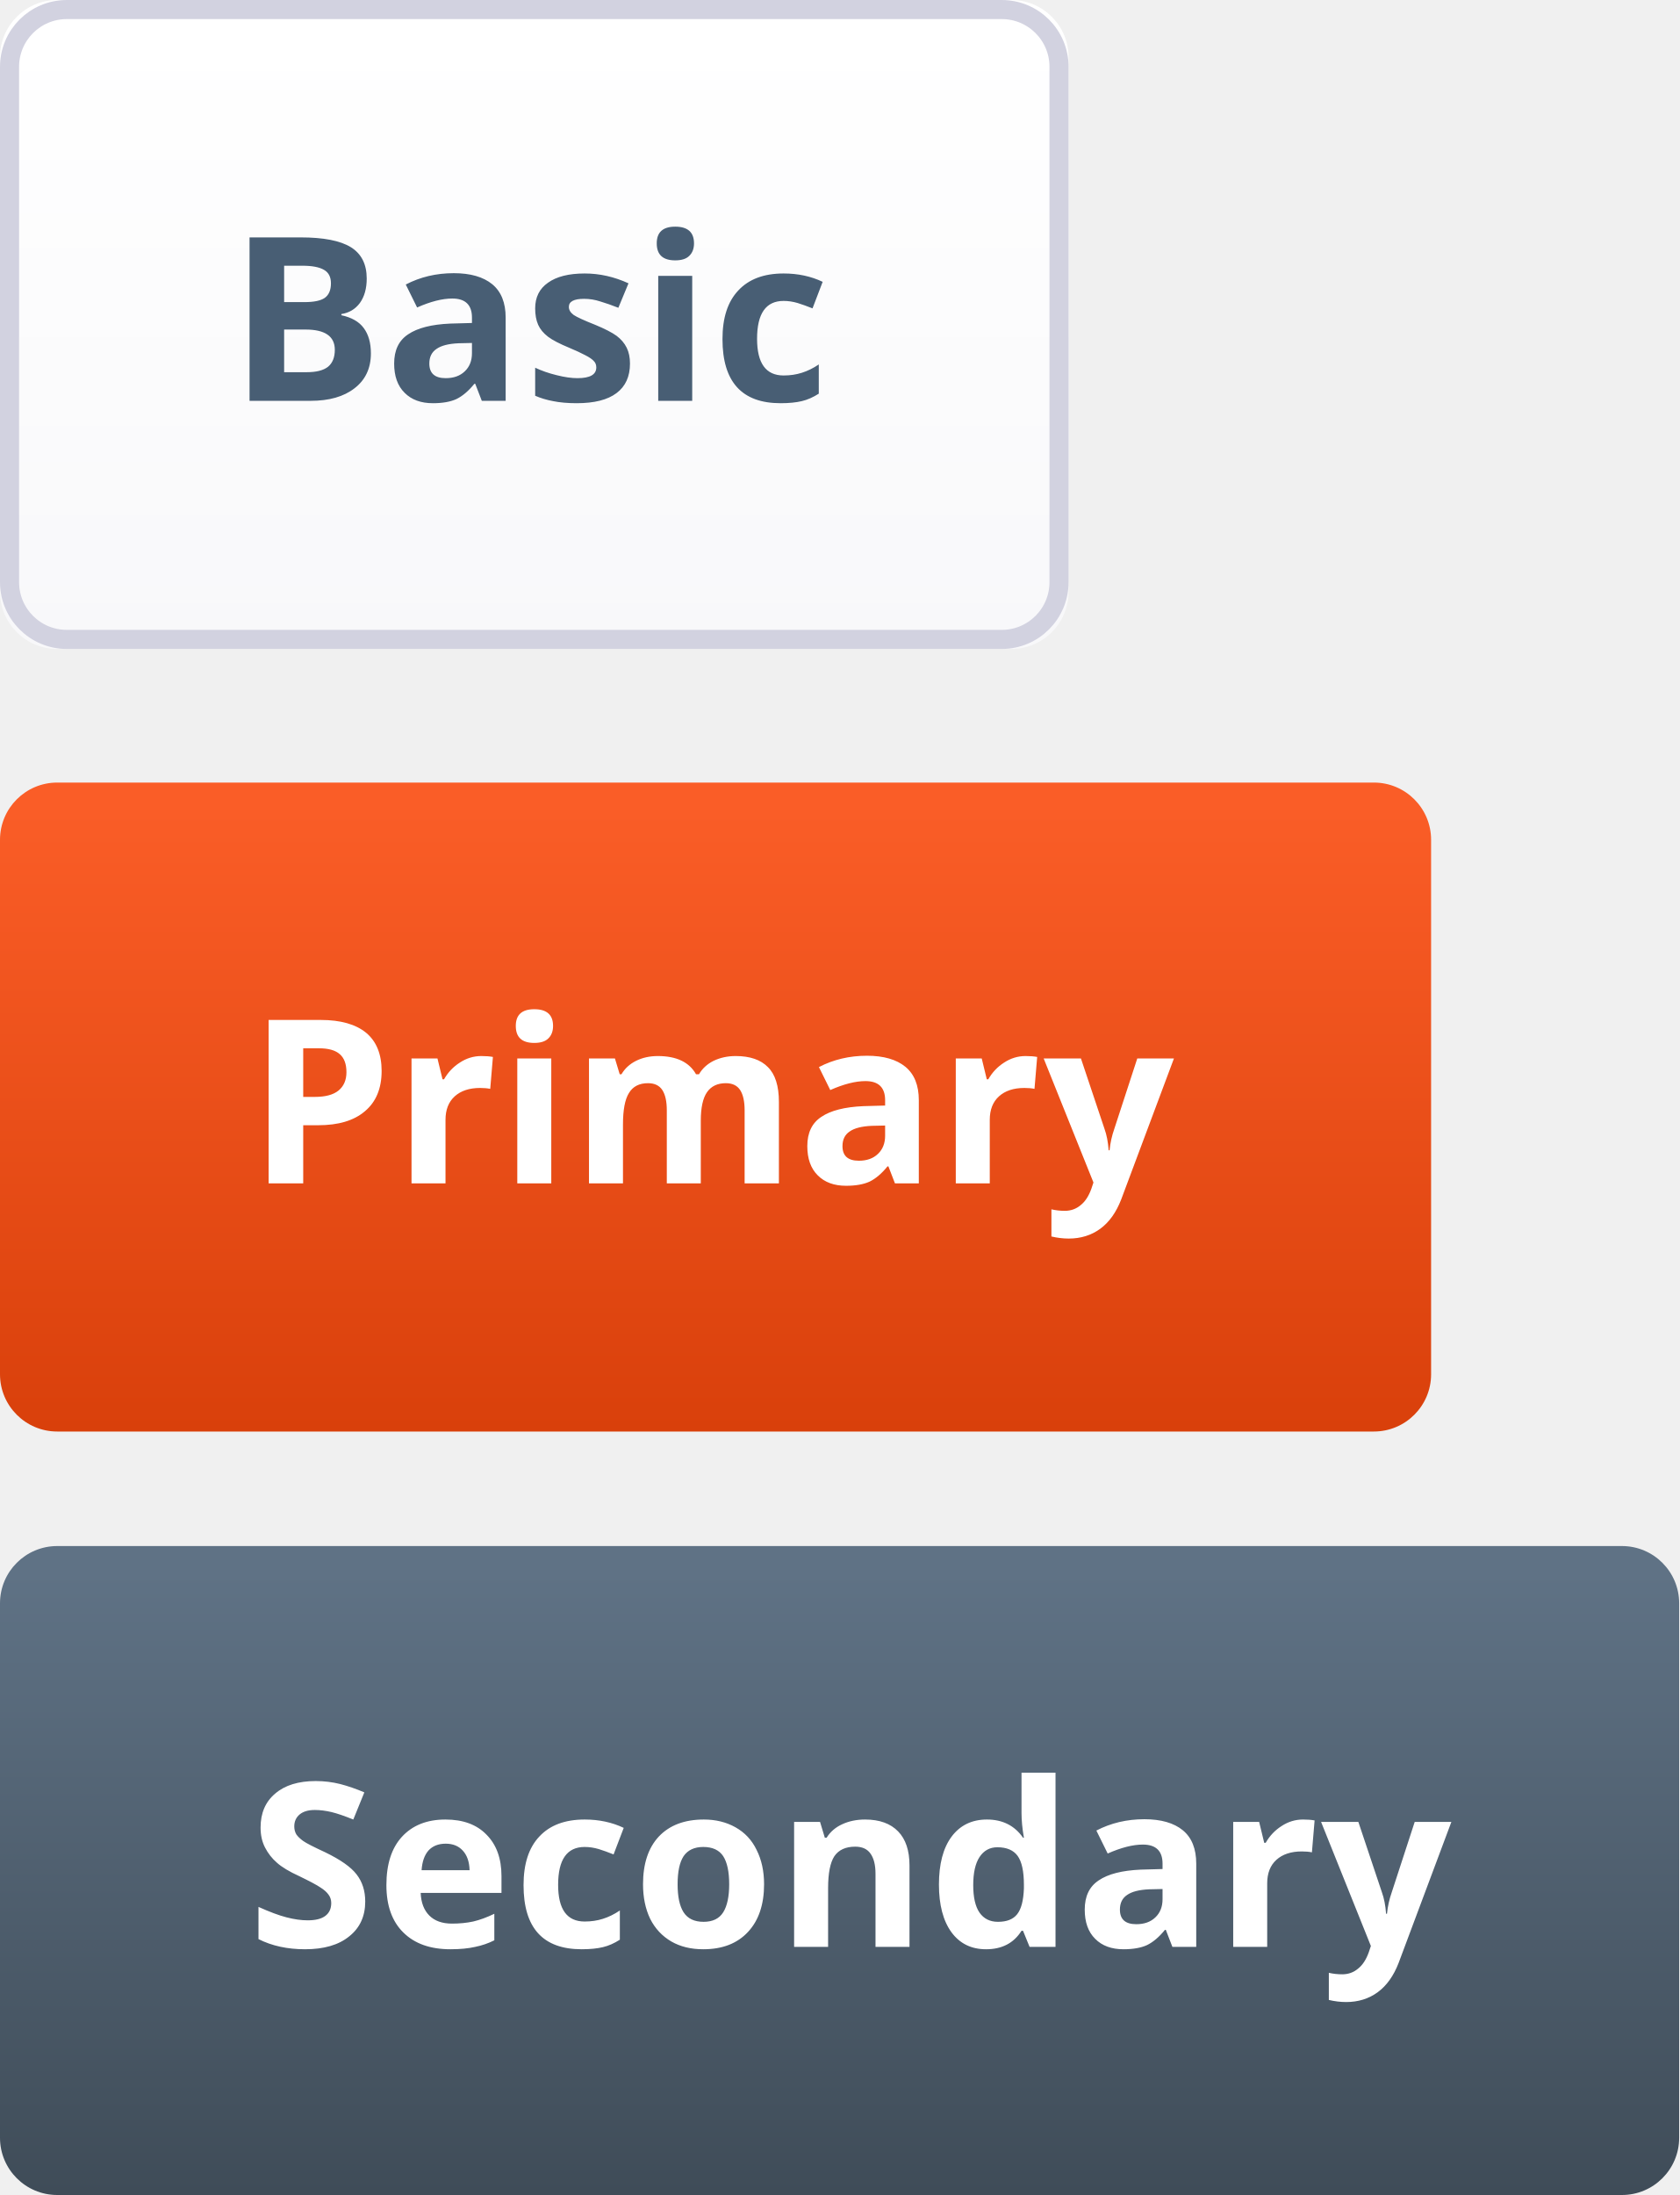
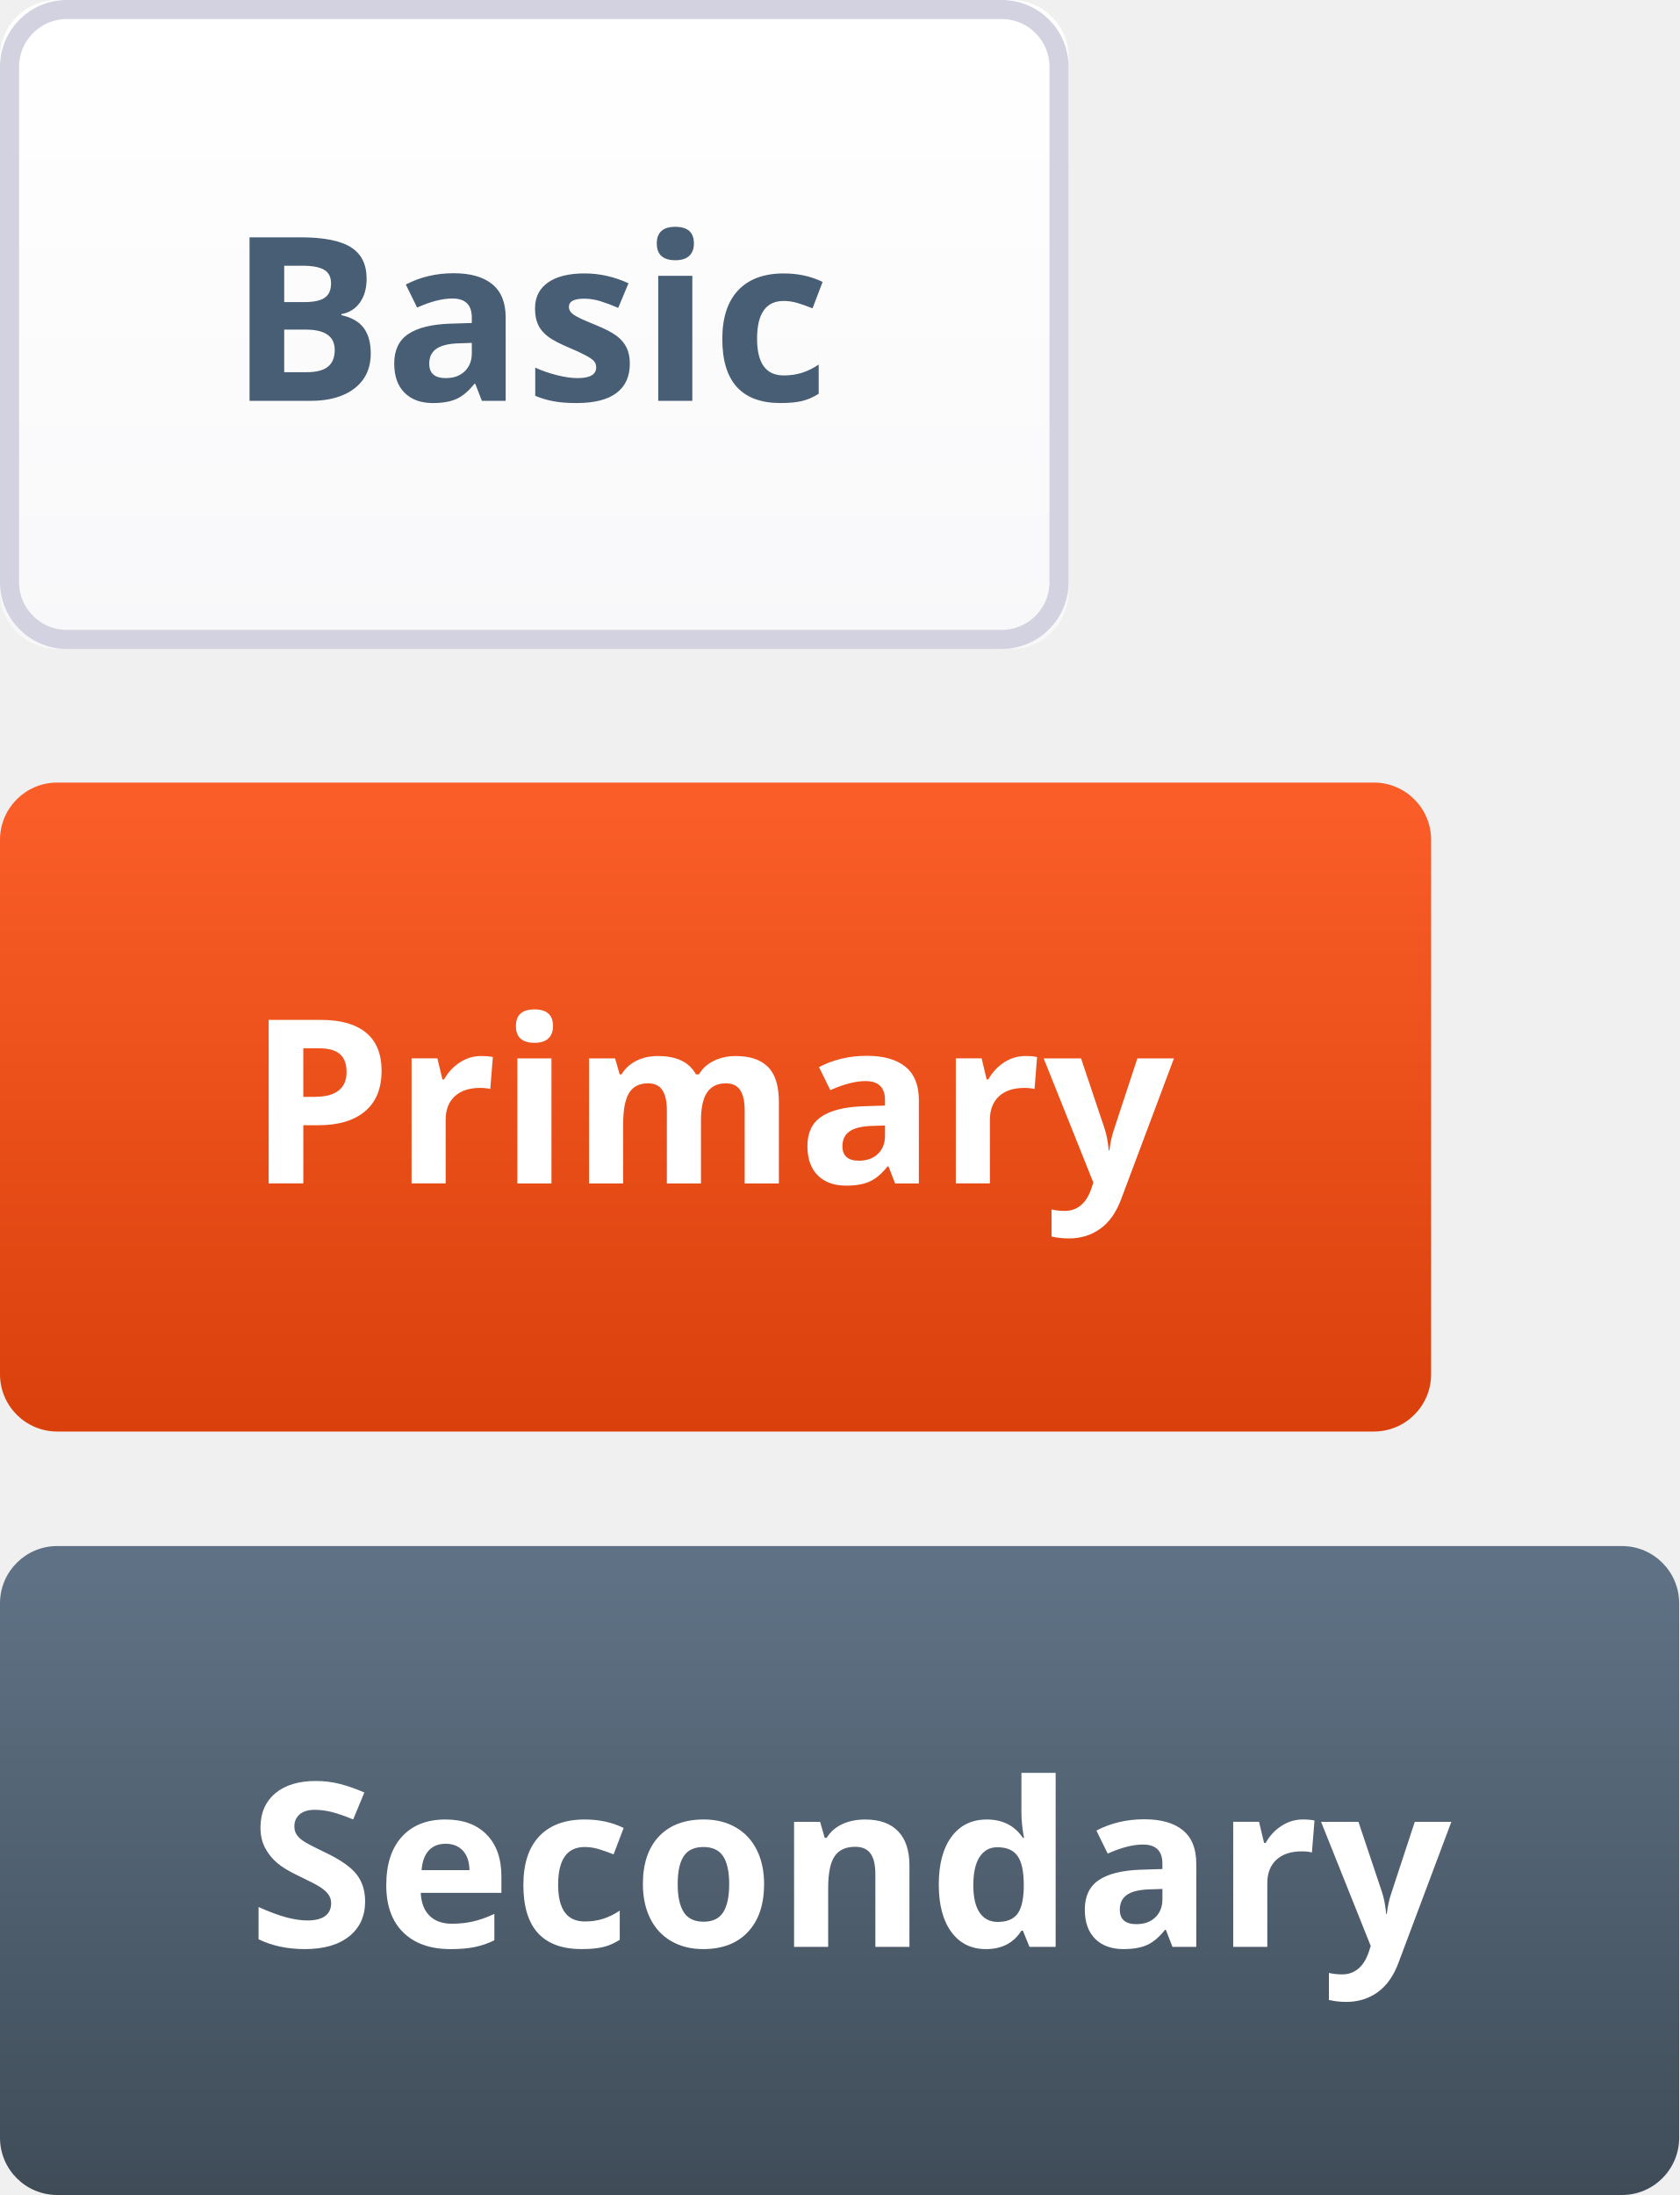
<svg xmlns="http://www.w3.org/2000/svg" xmlns:xlink="http://www.w3.org/1999/xlink" version="1.1" viewBox="0 0 88 115">
  <defs>
    <linearGradient id="d" x1="50%" x2="50%" y1="3.998%" y2="100%">
      <stop stop-color="#fff" offset="0" />
      <stop stop-color="#F8F8FA" offset="1" />
    </linearGradient>
    <rect id="a" width="56" height="34" rx="3" />
    <linearGradient id="c" x1="50%" x2="50%" y1="3.998%" y2="100%">
      <stop stop-color="#FA5D27" offset="0" />
      <stop stop-color="#D9400B" offset="1" />
    </linearGradient>
    <linearGradient id="b" x1="50%" x2="50%" y1="3.998%" y2="100%">
      <stop stop-color="#5F7285" offset="0" />
      <stop stop-color="#3F4C58" offset="1" />
    </linearGradient>
  </defs>
  <g fill="none" fill-rule="evenodd">
    <g transform="translate(-834 -1140)">
      <g transform="translate(460 1006)">
        <g transform="translate(374 134)">
          <use fill="url(#d)" fill-rule="evenodd" xlink:href="#a" />
          <rect x=".5" y=".5" width="55" height="33" rx="3" stroke="#D2D2E0" />
-           <text fill="#485E74" font-family="OpenSans-Bold, Open Sans" font-size="12" font-weight="bold" letter-spacing=".095">
-             <tspan x="12" y="21">Basic</tspan>
-           </text>
+           <path d="m13.078 12.434h2.666c1.215 0 2.097 0.173 2.646 0.519 0.549 0.346 0.823 0.895 0.823 1.649 0 0.512-0.12 0.932-0.36 1.26-0.24 0.328-0.56 0.525-0.958 0.592v0.059c0.543 0.121 0.935 0.348 1.175 0.68 0.24 0.332 0.36 0.773 0.36 1.324 0 0.781-0.282 1.391-0.847 1.828-0.564 0.438-1.331 0.656-2.3 0.656h-3.205v-8.566zm1.816 3.393h1.055c0.492 0 0.849-0.076 1.069-0.229 0.221-0.152 0.331-0.404 0.331-0.756 0-0.328-0.12-0.563-0.36-0.706-0.24-0.143-0.62-0.214-1.14-0.214h-0.955v1.904zm0 1.441v2.232h1.184c0.5 0 0.869-0.096 1.107-0.287 0.238-0.191 0.357-0.484 0.357-0.879 0-0.711-0.508-1.066-1.523-1.066h-1.125zm10.36 3.732l-0.346-0.891h-0.047c-0.301 0.379-0.61 0.642-0.929 0.788-0.318 0.146-0.733 0.22-1.245 0.22-0.629 0-1.124-0.18-1.485-0.539-0.361-0.359-0.542-0.871-0.542-1.535 0-0.695 0.243-1.208 0.729-1.538 0.486-0.33 1.22-0.513 2.2-0.548l1.137-0.035v-0.287c0-0.664-0.34-0.996-1.02-0.996-0.523 0-1.139 0.158-1.846 0.475l-0.592-1.207c0.754-0.395 1.59-0.592 2.508-0.592 0.879 0 1.553 0.191 2.022 0.574 0.469 0.383 0.703 0.965 0.703 1.746v4.365h-1.248zm-0.527-3.035l-0.691 0.023c-0.52 0.016-0.906 0.109-1.16 0.281-0.254 0.172-0.381 0.434-0.381 0.785 0 0.504 0.289 0.756 0.867 0.756 0.414 0 0.745-0.119 0.993-0.357s0.372-0.555 0.372-0.949v-0.539zm8.28 1.09c0 0.672-0.233 1.184-0.7 1.535-0.467 0.352-1.165 0.527-2.095 0.527-0.477 0-0.883-0.032-1.219-0.097-0.336-0.064-0.65-0.159-0.943-0.284v-1.477c0.332 0.156 0.706 0.287 1.122 0.393 0.416 0.105 0.782 0.158 1.099 0.158 0.648 0 0.973-0.188 0.973-0.562 0-0.141-0.043-0.255-0.129-0.343-0.086-0.088-0.234-0.188-0.445-0.299-0.211-0.111-0.492-0.241-0.844-0.39-0.504-0.211-0.874-0.406-1.11-0.586s-0.408-0.386-0.516-0.618-0.161-0.519-0.161-0.858c0-0.582 0.226-1.032 0.677-1.351 0.451-0.318 1.091-0.478 1.919-0.478 0.789 0 1.557 0.172 2.303 0.516l-0.539 1.289c-0.328-0.141-0.635-0.256-0.92-0.346-0.285-0.09-0.576-0.135-0.873-0.135-0.527 0-0.791 0.143-0.791 0.428 0 0.16 0.085 0.299 0.255 0.416s0.542 0.291 1.116 0.521c0.512 0.207 0.887 0.4 1.125 0.58 0.238 0.18 0.414 0.387 0.527 0.621 0.113 0.234 0.17 0.514 0.17 0.838zm1.413-6.299c0-0.582 0.324-0.873 0.973-0.873 0.648 0 0.973 0.291 0.973 0.873 0 0.277-0.081 0.493-0.243 0.647-0.162 0.154-0.405 0.231-0.729 0.231-0.648 0-0.973-0.293-0.973-0.879zm1.863 8.244h-1.787v-6.551h1.787v6.551zm4.63 0.117c-2.039 0-3.059-1.119-3.059-3.357 0-1.113 0.277-1.964 0.832-2.552s1.35-0.882 2.385-0.882c0.758 0 1.438 0.148 2.039 0.445l-0.527 1.383c-0.281-0.113-0.543-0.206-0.785-0.278-0.242-0.072-0.484-0.108-0.727-0.108-0.93 0-1.395 0.66-1.395 1.98 0 1.281 0.465 1.922 1.395 1.922 0.344 0 0.662-0.046 0.955-0.138 0.293-0.092 0.586-0.235 0.879-0.431v1.529c-0.289 0.184-0.581 0.311-0.876 0.381-0.295 0.07-0.667 0.105-1.116 0.105z" fill="#485E74" />
          <rect y="41" width="75" height="34" rx="3" fill="url(#c)" />
-           <text fill="#FFFFFF" font-family="OpenSans-Bold, Open Sans" font-size="12" font-weight="bold" letter-spacing=".095">
-             <tspan x="13" y="62">Primary</tspan>
-           </text>
+           <path d="m15.895 57.465h0.598c0.559 0 0.977-0.11 1.254-0.331 0.277-0.221 0.416-0.542 0.416-0.964 0-0.426-0.116-0.74-0.349-0.943-0.232-0.203-0.597-0.305-1.093-0.305h-0.826v2.543zm4.102-1.359c0 0.922-0.288 1.627-0.864 2.115-0.576 0.488-1.395 0.732-2.458 0.732h-0.779v3.047h-1.816v-8.566h2.736c1.039 0 1.829 0.224 2.37 0.671 0.541 0.447 0.812 1.114 0.812 2.001zm5.228-0.779c0.242 0 0.443 0.018 0.604 0.053l-0.135 1.676c-0.145-0.039-0.32-0.059-0.527-0.059-0.57 0-1.015 0.146-1.333 0.439-0.318 0.293-0.478 0.703-0.478 1.23v3.334h-1.787v-6.551h1.353l0.264 1.102h0.088c0.203-0.367 0.478-0.663 0.823-0.888 0.346-0.225 0.722-0.337 1.128-0.337zm1.812-1.57c0-0.582 0.324-0.873 0.973-0.873 0.648 0 0.973 0.291 0.973 0.873 0 0.277-0.081 0.493-0.243 0.647-0.162 0.154-0.405 0.231-0.729 0.231-0.648 0-0.973-0.293-0.973-0.879zm1.863 8.244h-1.787v-6.551h1.787v6.551zm7.835 0h-1.787v-3.826c0-0.473-0.079-0.827-0.237-1.063-0.158-0.236-0.407-0.354-0.747-0.354-0.457 0-0.789 0.168-0.996 0.504s-0.311 0.889-0.311 1.658v3.082h-1.787v-6.551h1.365l0.24 0.838h0.1c0.176-0.301 0.43-0.536 0.762-0.706s0.713-0.255 1.143-0.255c0.98 0 1.645 0.32 1.992 0.961h0.158c0.176-0.305 0.435-0.541 0.776-0.709 0.342-0.168 0.728-0.252 1.157-0.252 0.742 0 1.304 0.19 1.685 0.571 0.381 0.381 0.571 0.991 0.571 1.831v4.271h-1.793v-3.826c0-0.473-0.079-0.827-0.237-1.063-0.158-0.236-0.407-0.354-0.747-0.354-0.438 0-0.765 0.156-0.981 0.469-0.217 0.312-0.325 0.809-0.325 1.488v3.287zm10.173 0l-0.346-0.891h-0.047c-0.301 0.379-0.61 0.642-0.929 0.788-0.318 0.146-0.733 0.22-1.245 0.22-0.629 0-1.124-0.18-1.485-0.539s-0.542-0.871-0.542-1.535c0-0.695 0.243-1.208 0.729-1.538 0.486-0.33 1.22-0.513 2.2-0.548l1.137-0.035v-0.287c0-0.664-0.34-0.996-1.02-0.996-0.523 0-1.139 0.158-1.846 0.475l-0.592-1.207c0.754-0.395 1.59-0.592 2.508-0.592 0.879 0 1.553 0.191 2.022 0.574s0.703 0.965 0.703 1.746v4.365h-1.248zm-0.527-3.035l-0.691 0.023c-0.52 0.016-0.906 0.109-1.16 0.281-0.254 0.172-0.381 0.434-0.381 0.785 0 0.504 0.289 0.756 0.867 0.756 0.414 0 0.745-0.119 0.993-0.357 0.248-0.238 0.372-0.555 0.372-0.949v-0.539zm7.366-3.639c0.242 0 0.443 0.018 0.604 0.053l-0.135 1.676c-0.145-0.039-0.32-0.059-0.527-0.059-0.57 0-1.015 0.146-1.333 0.439-0.318 0.293-0.478 0.703-0.478 1.23v3.334h-1.787v-6.551h1.353l0.264 1.102h0.088c0.203-0.367 0.478-0.663 0.823-0.888 0.346-0.225 0.722-0.337 1.128-0.337zm0.95 0.123h1.957l1.236 3.686c0.105 0.32 0.178 0.699 0.217 1.137h0.035c0.043-0.402 0.127-0.781 0.252-1.137l1.213-3.686h1.916l-2.772 7.389c-0.254 0.684-0.616 1.195-1.087 1.535-0.471 0.34-1.02 0.51-1.649 0.51-0.309 0-0.611-0.033-0.908-0.1v-1.418c0.215 0.051 0.449 0.076 0.703 0.076 0.316 0 0.593-0.097 0.829-0.29 0.236-0.193 0.421-0.485 0.554-0.876l0.105-0.322-2.602-6.504z" fill="#fff" />
          <rect y="81" width="88" height="34" rx="3" fill="url(#b)" />
-           <text fill="#FFFFFF" font-family="OpenSans-Bold, Open Sans" font-size="12" font-weight="bold" letter-spacing=".095">
-             <tspan x="13" y="102">Secondary</tspan>
-           </text>
+           <path d="m19.135 99.621c0 0.773-0.278 1.383-0.835 1.828-0.557 0.445-1.331 0.668-2.323 0.668-0.914 0-1.723-0.172-2.426-0.516v-1.688c0.578 0.258 1.067 0.439 1.468 0.545 0.4 0.105 0.767 0.158 1.099 0.158 0.398 0 0.704-0.076 0.917-0.229 0.213-0.152 0.319-0.379 0.319-0.68 0-0.168-0.047-0.317-0.141-0.448-0.094-0.131-0.231-0.257-0.413-0.378s-0.552-0.314-1.11-0.58c-0.523-0.246-0.916-0.482-1.178-0.709-0.262-0.227-0.471-0.49-0.627-0.791-0.156-0.301-0.234-0.652-0.234-1.055 0-0.758 0.257-1.353 0.771-1.787 0.514-0.434 1.224-0.65 2.13-0.65 0.445 0 0.87 0.053 1.274 0.158s0.827 0.254 1.269 0.445l-0.586 1.412c-0.457-0.188-0.835-0.318-1.134-0.393-0.299-0.074-0.593-0.111-0.882-0.111-0.344 0-0.607 0.08-0.791 0.24-0.184 0.16-0.275 0.369-0.275 0.627 0 0.16 0.037 0.3 0.111 0.419 0.074 0.119 0.192 0.234 0.354 0.346 0.162 0.111 0.546 0.312 1.151 0.601 0.801 0.383 1.35 0.767 1.647 1.151 0.297 0.385 0.445 0.856 0.445 1.415zm4.22-3.023c-0.379 0-0.676 0.12-0.891 0.36s-0.338 0.581-0.369 1.022h2.508c-0.008-0.441-0.123-0.782-0.346-1.022-0.223-0.24-0.523-0.36-0.902-0.36zm0.252 5.519c-1.055 0-1.879-0.291-2.473-0.873-0.594-0.582-0.891-1.406-0.891-2.473 0-1.098 0.274-1.946 0.823-2.546 0.549-0.6 1.308-0.899 2.276-0.899 0.926 0 1.647 0.264 2.162 0.791 0.516 0.527 0.773 1.256 0.773 2.186v0.867h-4.225c0.02 0.508 0.17 0.904 0.451 1.19s0.676 0.428 1.184 0.428c0.395 0 0.768-0.041 1.119-0.123 0.352-0.082 0.719-0.213 1.102-0.393v1.383c-0.312 0.156-0.646 0.272-1.002 0.349-0.355 0.076-0.789 0.114-1.301 0.114zm6.88 0c-2.039 0-3.059-1.119-3.059-3.357 0-1.113 0.277-1.964 0.832-2.552s1.35-0.882 2.385-0.882c0.758 0 1.438 0.148 2.039 0.445l-0.527 1.383c-0.281-0.113-0.543-0.206-0.785-0.278-0.242-0.072-0.484-0.108-0.727-0.108-0.93 0-1.395 0.66-1.395 1.98 0 1.281 0.465 1.922 1.395 1.922 0.344 0 0.662-0.046 0.955-0.138 0.293-0.092 0.586-0.235 0.879-0.431v1.529c-0.289 0.184-0.581 0.311-0.876 0.381-0.295 0.07-0.667 0.105-1.116 0.105zm5.028-3.404c0 0.648 0.106 1.139 0.319 1.471 0.213 0.332 0.56 0.498 1.04 0.498 0.477 0 0.819-0.165 1.028-0.495 0.209-0.33 0.313-0.821 0.313-1.474 0-0.648-0.105-1.135-0.316-1.459-0.211-0.324-0.557-0.486-1.037-0.486-0.477 0-0.82 0.161-1.031 0.483-0.211 0.322-0.316 0.81-0.316 1.462zm4.529 0c0 1.066-0.281 1.9-0.844 2.502-0.562 0.602-1.346 0.902-2.35 0.902-0.629 0-1.184-0.138-1.664-0.413-0.48-0.275-0.85-0.671-1.107-1.187-0.258-0.516-0.387-1.117-0.387-1.805 0-1.07 0.279-1.902 0.838-2.496 0.559-0.594 1.344-0.891 2.356-0.891 0.629 0 1.184 0.137 1.664 0.41 0.48 0.273 0.85 0.666 1.107 1.178 0.258 0.512 0.387 1.111 0.387 1.799zm7.618 3.287h-1.787v-3.826c0-0.473-0.084-0.827-0.252-1.063s-0.436-0.354-0.803-0.354c-0.5 0-0.861 0.167-1.084 0.501-0.223 0.334-0.334 0.888-0.334 1.661v3.082h-1.787v-6.551h1.365l0.24 0.838h0.1c0.199-0.316 0.474-0.556 0.823-0.718 0.35-0.162 0.747-0.243 1.192-0.243 0.762 0 1.34 0.206 1.734 0.618 0.395 0.412 0.592 1.007 0.592 1.784v4.271zm4.009 0.117c-0.77 0-1.374-0.299-1.813-0.896s-0.659-1.426-0.659-2.484c0-1.074 0.224-1.911 0.671-2.511 0.447-0.6 1.063-0.899 1.849-0.899 0.824 0 1.453 0.32 1.887 0.961h0.059c-0.09-0.488-0.135-0.924-0.135-1.307v-2.098h1.793v9.117h-1.371l-0.346-0.85h-0.076c-0.406 0.645-1.025 0.967-1.857 0.967zm0.627-1.424c0.457 0 0.792-0.133 1.005-0.398s0.329-0.717 0.349-1.353v-0.193c0-0.703-0.108-1.207-0.325-1.512-0.217-0.305-0.569-0.457-1.058-0.457-0.398 0-0.708 0.169-0.929 0.507s-0.331 0.829-0.331 1.474c0 0.645 0.111 1.128 0.334 1.45 0.223 0.322 0.541 0.483 0.955 0.483zm9.148 1.307l-0.346-0.891h-0.047c-0.301 0.379-0.61 0.642-0.929 0.788s-0.733 0.22-1.245 0.22c-0.629 0-1.124-0.18-1.485-0.539-0.361-0.359-0.542-0.871-0.542-1.535 0-0.695 0.243-1.208 0.729-1.538 0.486-0.33 1.22-0.513 2.2-0.548l1.137-0.035v-0.287c0-0.664-0.34-0.996-1.02-0.996-0.523 0-1.139 0.158-1.846 0.475l-0.592-1.207c0.754-0.395 1.59-0.592 2.508-0.592 0.879 0 1.553 0.191 2.022 0.574 0.469 0.383 0.703 0.965 0.703 1.746v4.365h-1.248zm-0.527-3.035l-0.691 0.023c-0.52 0.016-0.906 0.109-1.16 0.281-0.254 0.172-0.381 0.434-0.381 0.785 0 0.504 0.289 0.756 0.867 0.756 0.414 0 0.745-0.119 0.993-0.357s0.372-0.555 0.372-0.949v-0.539zm7.366-3.639c0.242 0 0.443 0.018 0.604 0.053l-0.135 1.676c-0.145-0.039-0.32-0.059-0.527-0.059-0.57 0-1.015 0.146-1.333 0.439-0.318 0.293-0.478 0.703-0.478 1.23v3.334h-1.787v-6.551h1.353l0.264 1.102h0.088c0.203-0.367 0.478-0.663 0.823-0.888 0.346-0.225 0.722-0.337 1.128-0.337zm0.95 0.123h1.957l1.236 3.686c0.105 0.32 0.178 0.699 0.217 1.137h0.035c0.043-0.402 0.127-0.781 0.252-1.137l1.213-3.686h1.916l-2.772 7.389c-0.254 0.684-0.616 1.195-1.087 1.535-0.471 0.34-1.02 0.51-1.649 0.51-0.309 0-0.611-0.033-0.908-0.1v-1.418c0.215 0.051 0.449 0.076 0.703 0.076 0.316 0 0.593-0.097 0.829-0.29 0.236-0.193 0.421-0.485 0.554-0.876l0.105-0.322-2.602-6.504z" fill="#fff" />
        </g>
      </g>
    </g>
  </g>
</svg>
